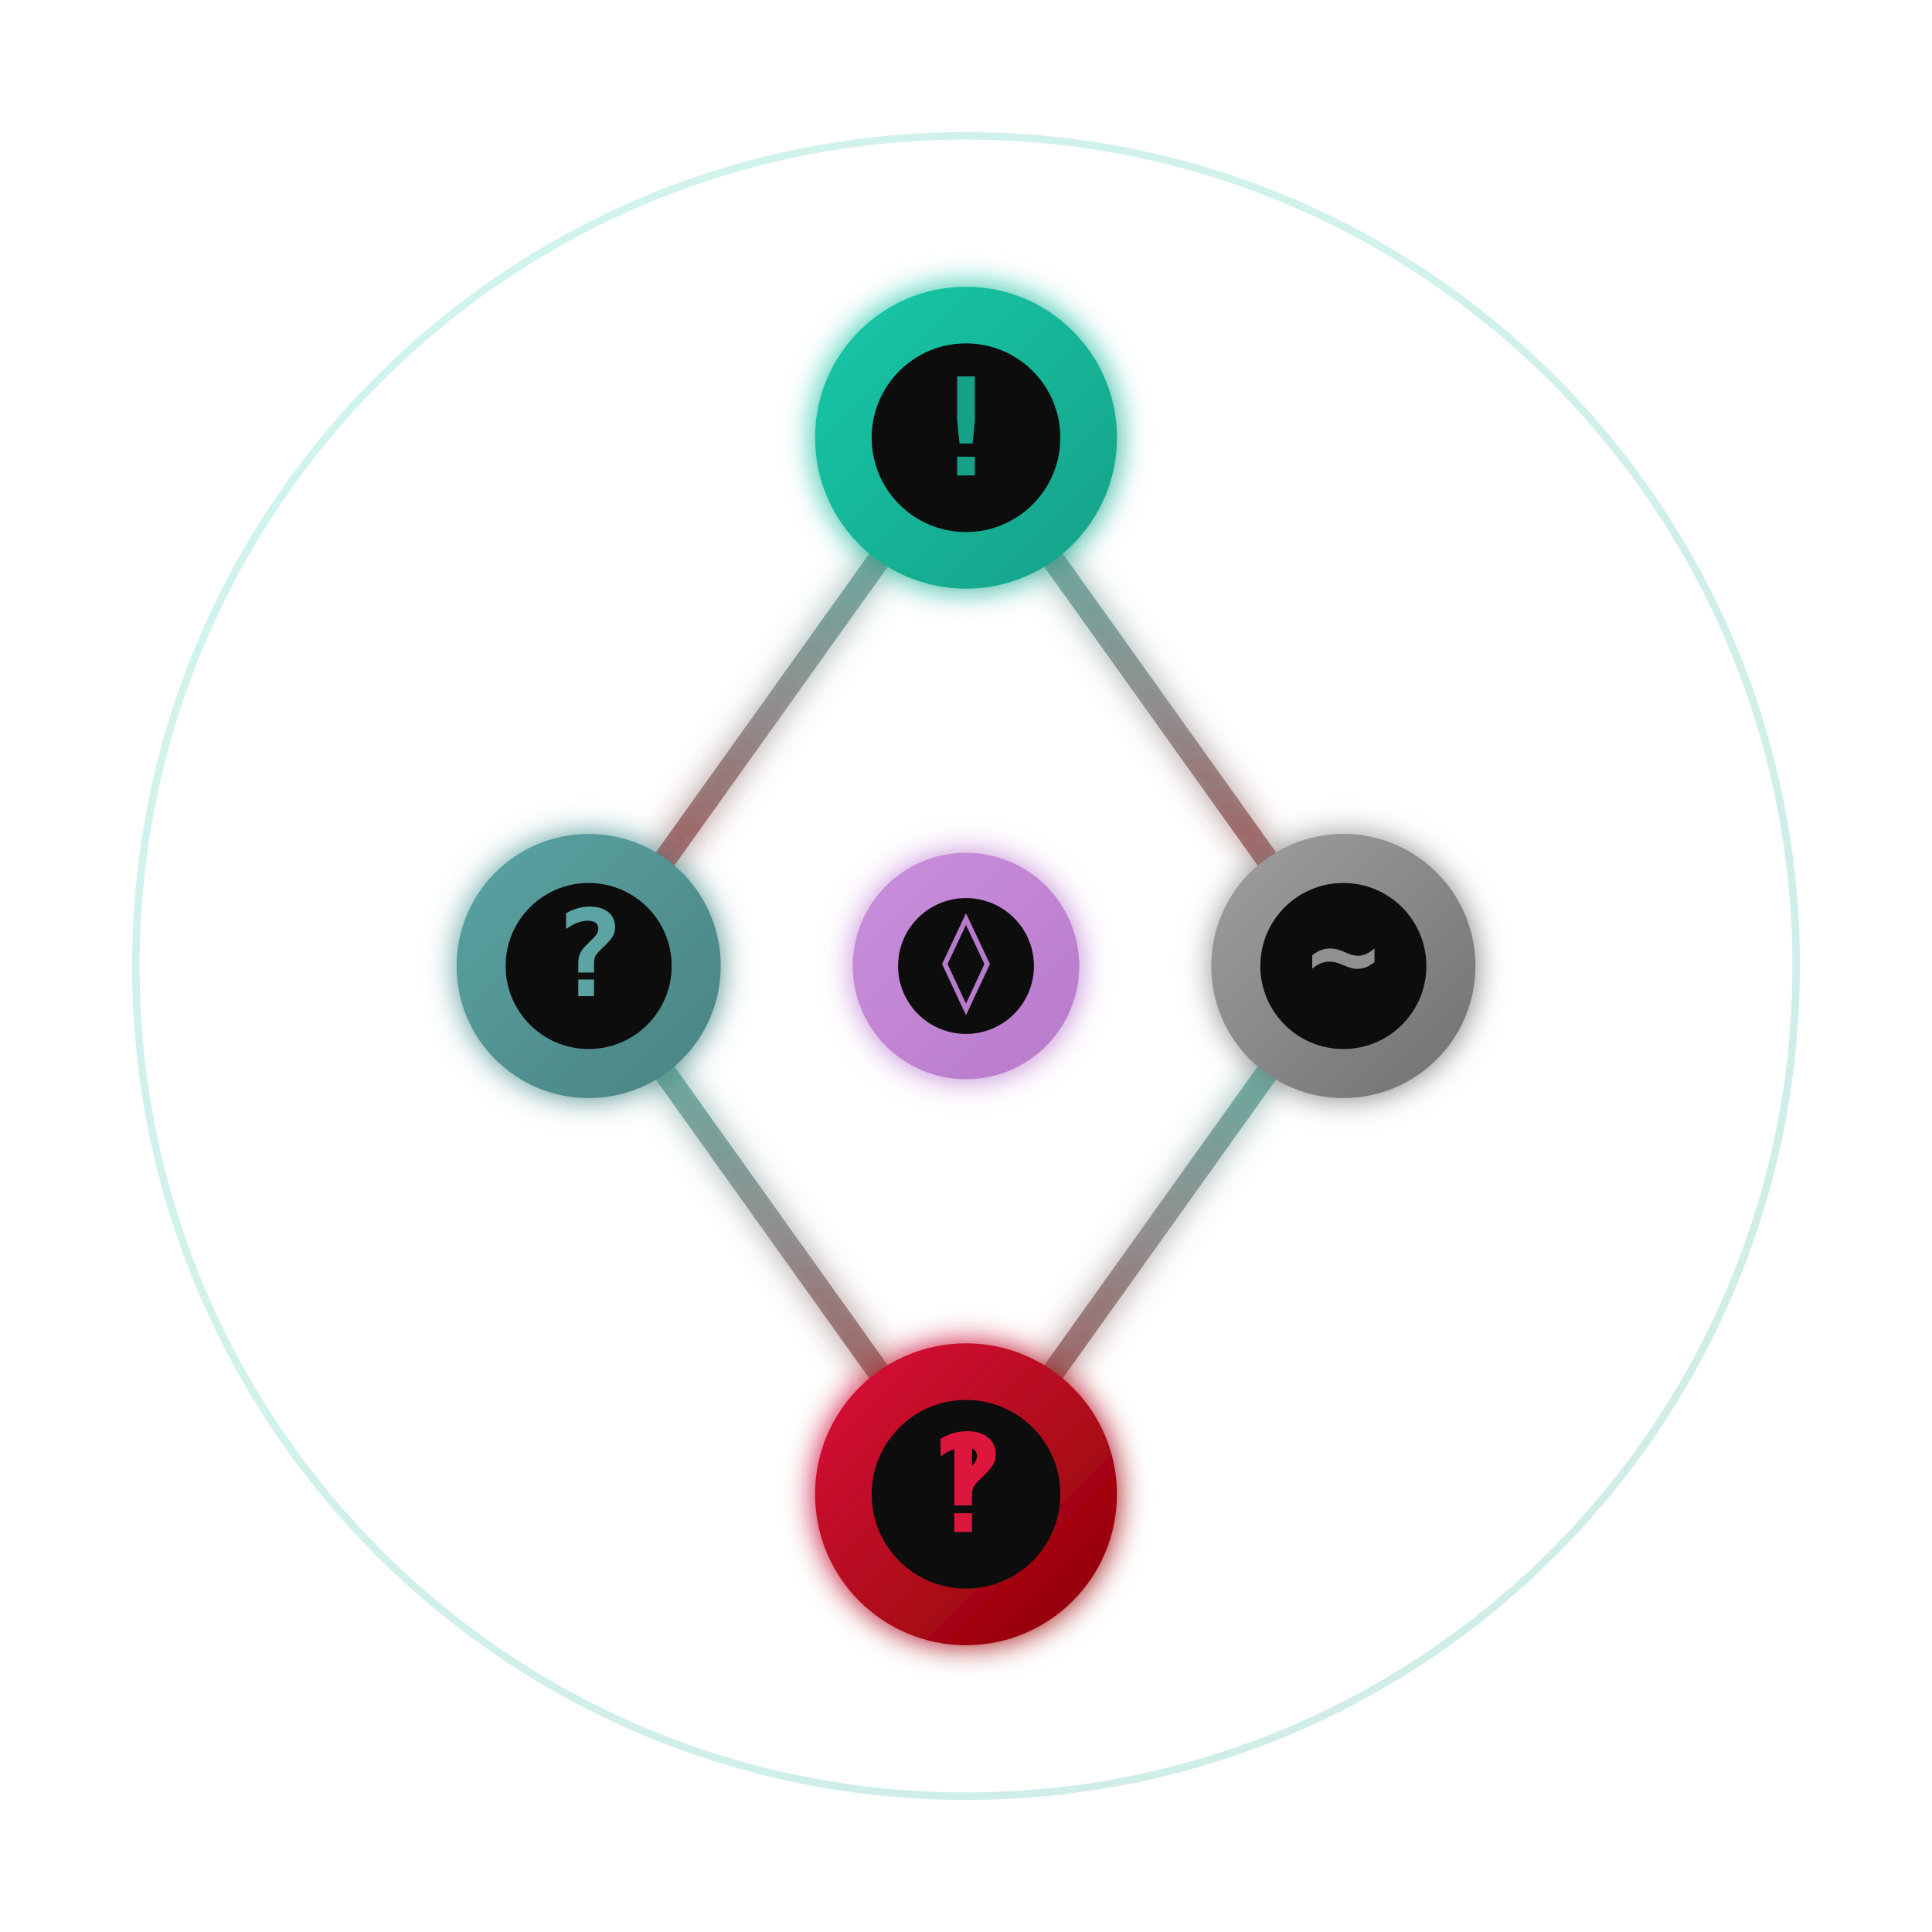
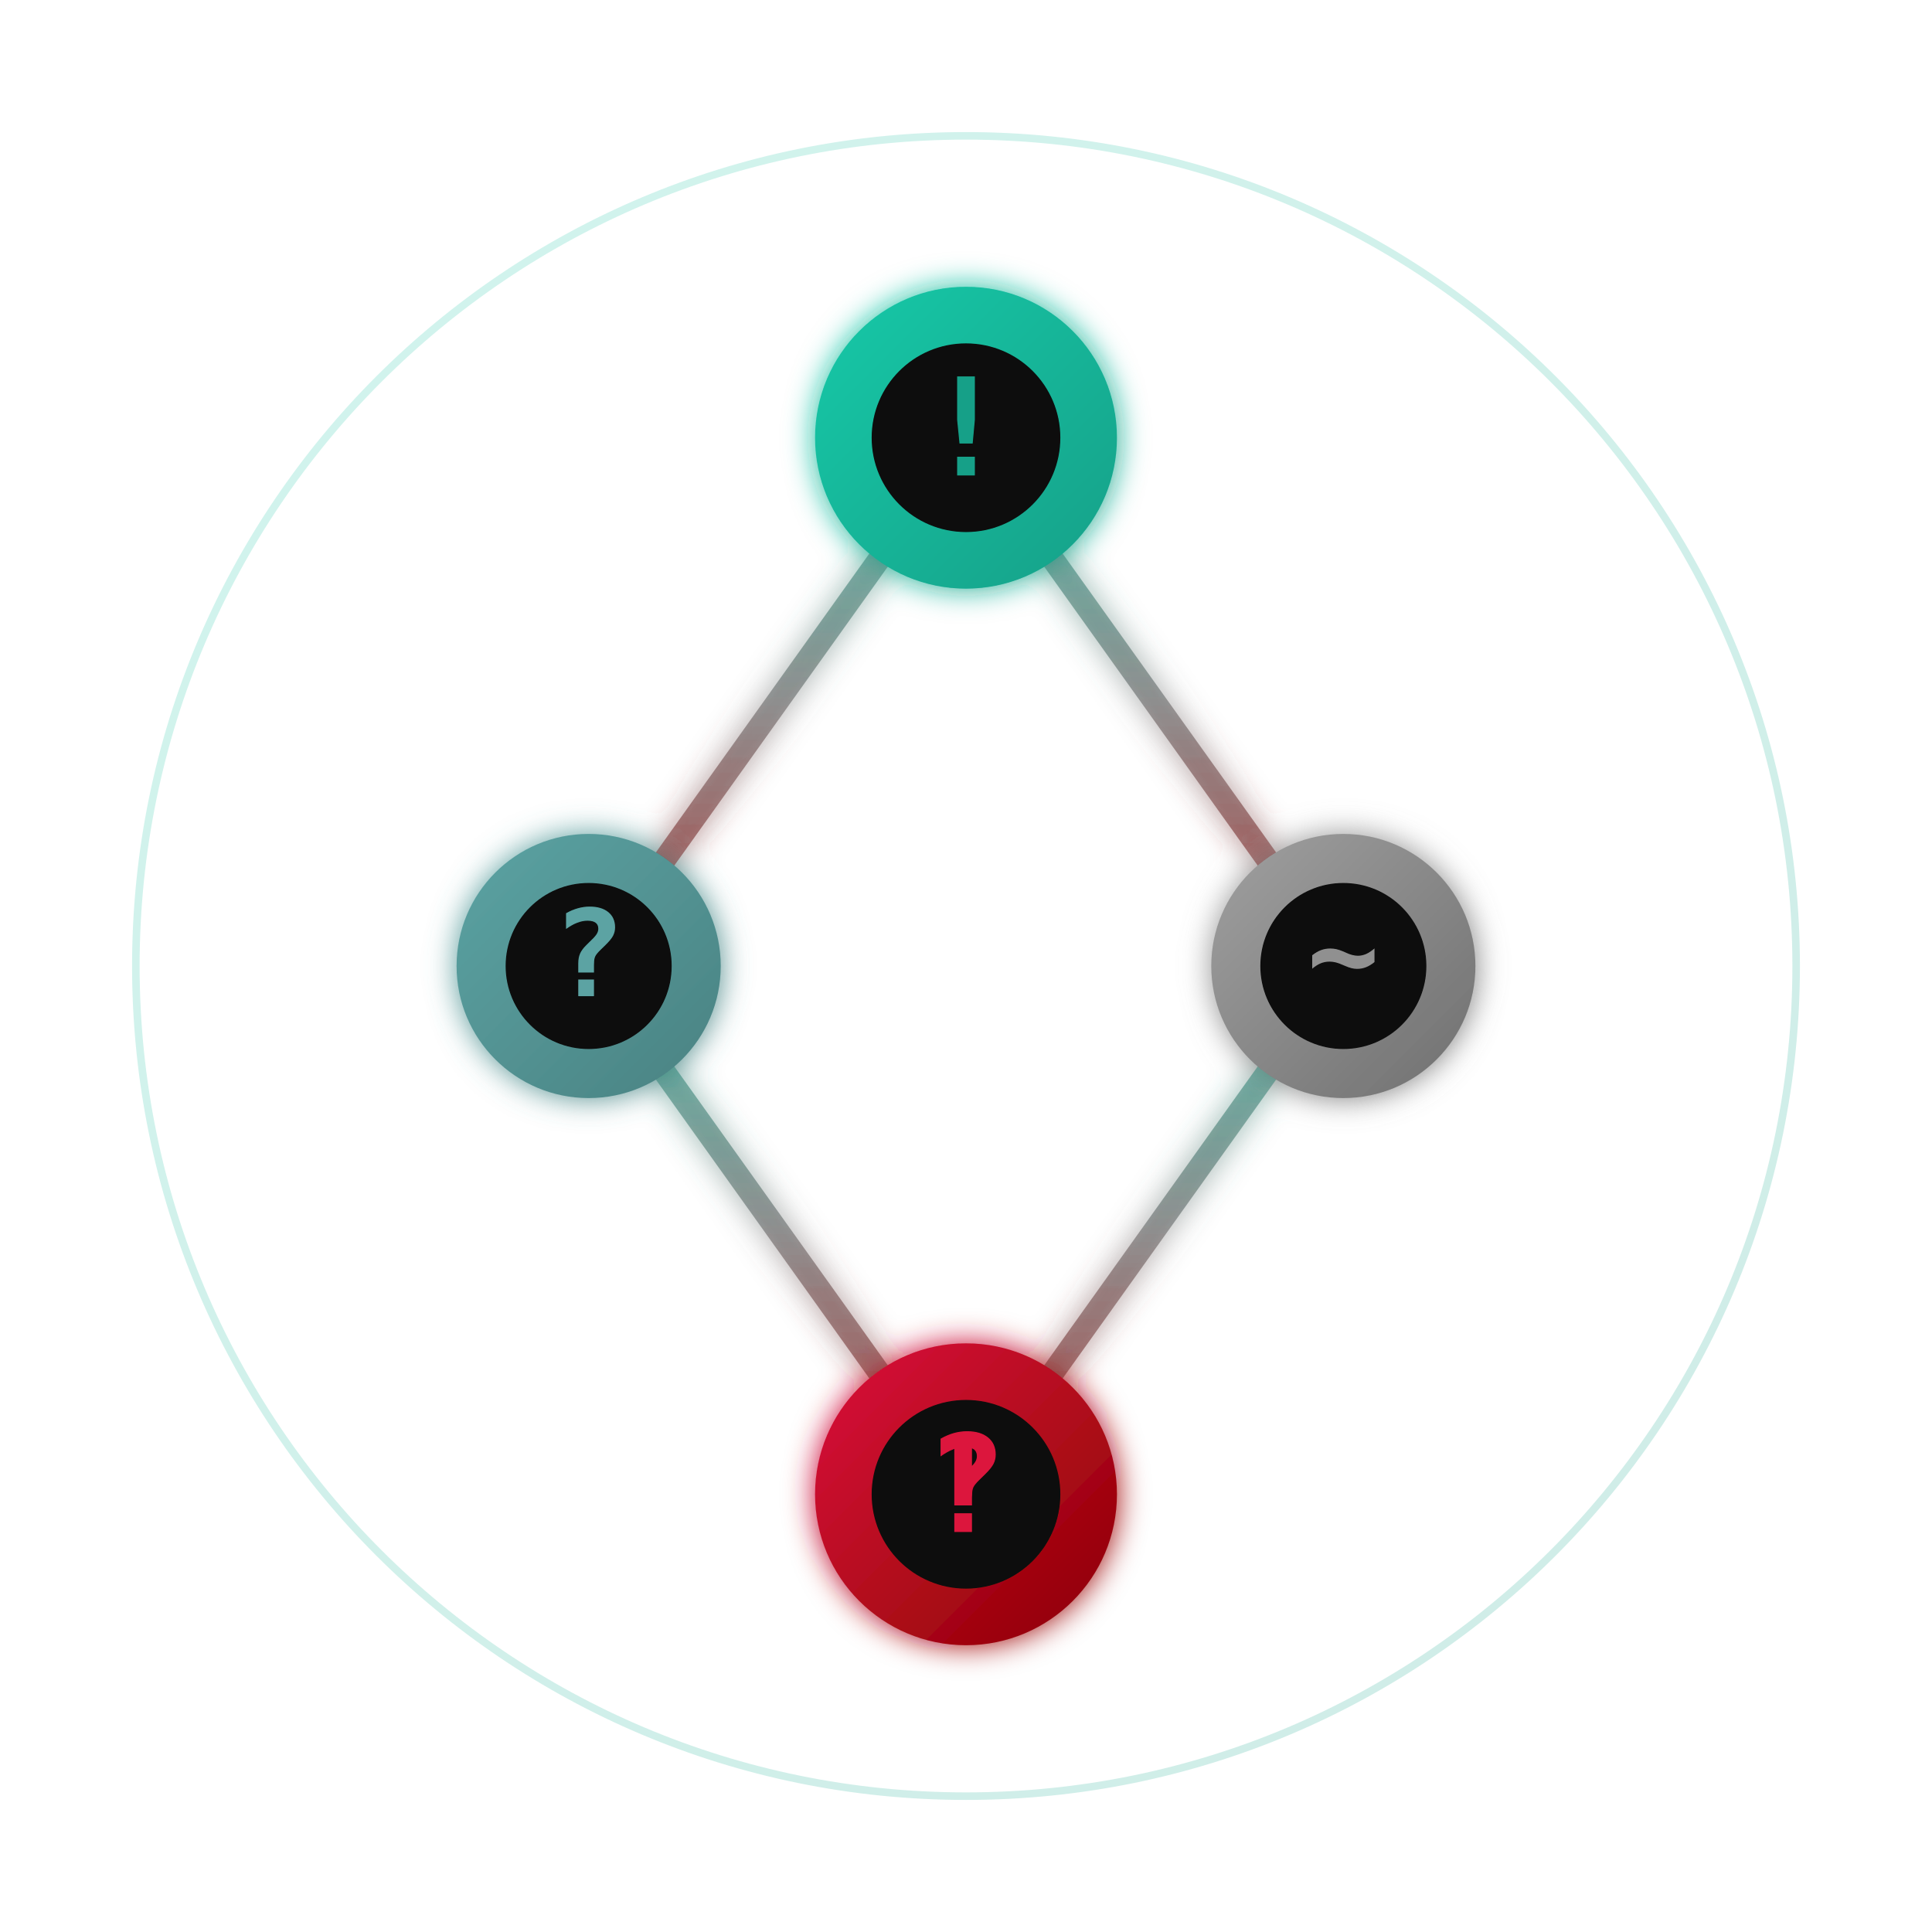
<svg xmlns="http://www.w3.org/2000/svg" viewBox="0 0 512 512">
  <defs>
    <linearGradient id="trust" x1="0%" y1="0%" x2="0%" y2="100%">
      <stop offset="0%" style="stop-color:#14A088" />
      <stop offset="50%" style="stop-color:#666666" />
      <stop offset="100%" style="stop-color:#8B0000" />
    </linearGradient>
    <linearGradient id="known" x1="0%" y1="0%" x2="100%" y2="100%">
      <stop offset="0%" style="stop-color:#1AC9A8" />
      <stop offset="100%" style="stop-color:#14A088" />
    </linearGradient>
    <linearGradient id="uncertain" x1="0%" y1="0%" x2="100%" y2="100%">
      <stop offset="0%" style="stop-color:#5BA3A3" />
      <stop offset="100%" style="stop-color:#4A8282" />
    </linearGradient>
    <linearGradient id="reported" x1="0%" y1="0%" x2="100%" y2="100%">
      <stop offset="0%" style="stop-color:#A0A0A0" />
      <stop offset="100%" style="stop-color:#707070" />
    </linearGradient>
    <linearGradient id="paradox" x1="0%" y1="0%" x2="100%" y2="100%">
      <stop offset="0%" style="stop-color:#DC143C" />
      <stop offset="100%" style="stop-color:#8B0000" />
    </linearGradient>
-     <linearGradient id="predicted" x1="0%" y1="0%" x2="100%" y2="100%">
-       <stop offset="0%" style="stop-color:#C98FDB" />
-       <stop offset="100%" style="stop-color:#B87ACC" />
-     </linearGradient>
    <filter id="glow" x="-50%" y="-50%" width="200%" height="200%">
      <feGaussianBlur stdDeviation="4" result="blur" />
      <feMerge>
        <feMergeNode in="blur" />
        <feMergeNode in="SourceGraphic" />
      </feMerge>
    </filter>
  </defs>
  <g transform="translate(256,256)" filter="url(#glow)">
    <line x1="0" y1="-140" x2="-100" y2="0" stroke="url(#trust)" stroke-width="6" stroke-linecap="round" opacity="0.6" />
    <line x1="0" y1="-140" x2="100" y2="0" stroke="url(#trust)" stroke-width="6" stroke-linecap="round" opacity="0.6" />
    <line x1="-100" y1="0" x2="0" y2="140" stroke="url(#trust)" stroke-width="6" stroke-linecap="round" opacity="0.6" />
    <line x1="100" y1="0" x2="0" y2="140" stroke="url(#trust)" stroke-width="6" stroke-linecap="round" opacity="0.6" />
    <line x1="0" y1="140" x2="0" y2="-140" stroke="url(#trust)" stroke-width="3" stroke-dasharray="8,4" opacity="0.4" />
-     <line x1="0" y1="-140" x2="0" y2="0" stroke="url(#predicted)" stroke-width="3" stroke-linecap="round" opacity="0.4" />
-     <line x1="-100" y1="0" x2="0" y2="0" stroke="url(#predicted)" stroke-width="3" stroke-linecap="round" opacity="0.4" />
-     <line x1="100" y1="0" x2="0" y2="0" stroke="url(#predicted)" stroke-width="3" stroke-linecap="round" opacity="0.4" />
-     <line x1="0" y1="0" x2="0" y2="140" stroke="url(#predicted)" stroke-width="3" stroke-linecap="round" opacity="0.4" />
    <g transform="translate(0,-140)" data-evidence="known" data-symbol="!">
      <circle r="40" fill="url(#known)" />
      <circle r="25" fill="#0a0a0a" />
      <text y="10" fill="#14A088" font-family="monospace" font-size="36" font-weight="bold" text-anchor="middle">!</text>
    </g>
    <g transform="translate(-100,0)" data-evidence="uncertain" data-symbol="?">
      <circle r="35" fill="url(#uncertain)" />
      <circle r="22" fill="#0a0a0a" />
      <text y="8" fill="#5BA3A3" font-family="monospace" font-size="32" font-weight="bold" text-anchor="middle">?</text>
    </g>
    <g transform="translate(100,0)" data-evidence="reported" data-symbol="~">
      <circle r="35" fill="url(#reported)" />
      <circle r="22" fill="#0a0a0a" />
      <text y="8" fill="#909090" font-family="monospace" font-size="32" font-weight="bold" text-anchor="middle">~</text>
    </g>
    <g transform="translate(0,140)" data-evidence="paradox" data-symbol="‽">
      <circle r="40" fill="url(#paradox)" />
      <circle r="25" fill="#0a0a0a" />
      <text y="10" fill="#DC143C" font-family="monospace" font-size="36" font-weight="bold" text-anchor="middle">‽</text>
    </g>
-     <g transform="translate(0,0)" data-evidence="predicted" data-symbol="◊">
-       <circle r="30" fill="url(#predicted)" />
-       <circle r="18" fill="#0a0a0a" />
-       <text y="7" fill="#B87ACC" font-family="monospace" font-size="26" font-weight="bold" text-anchor="middle">◊</text>
-     </g>
  </g>
  <circle cx="256" cy="256" r="220" fill="none" stroke="url(#known)" stroke-width="2" opacity="0.2" />
</svg>
